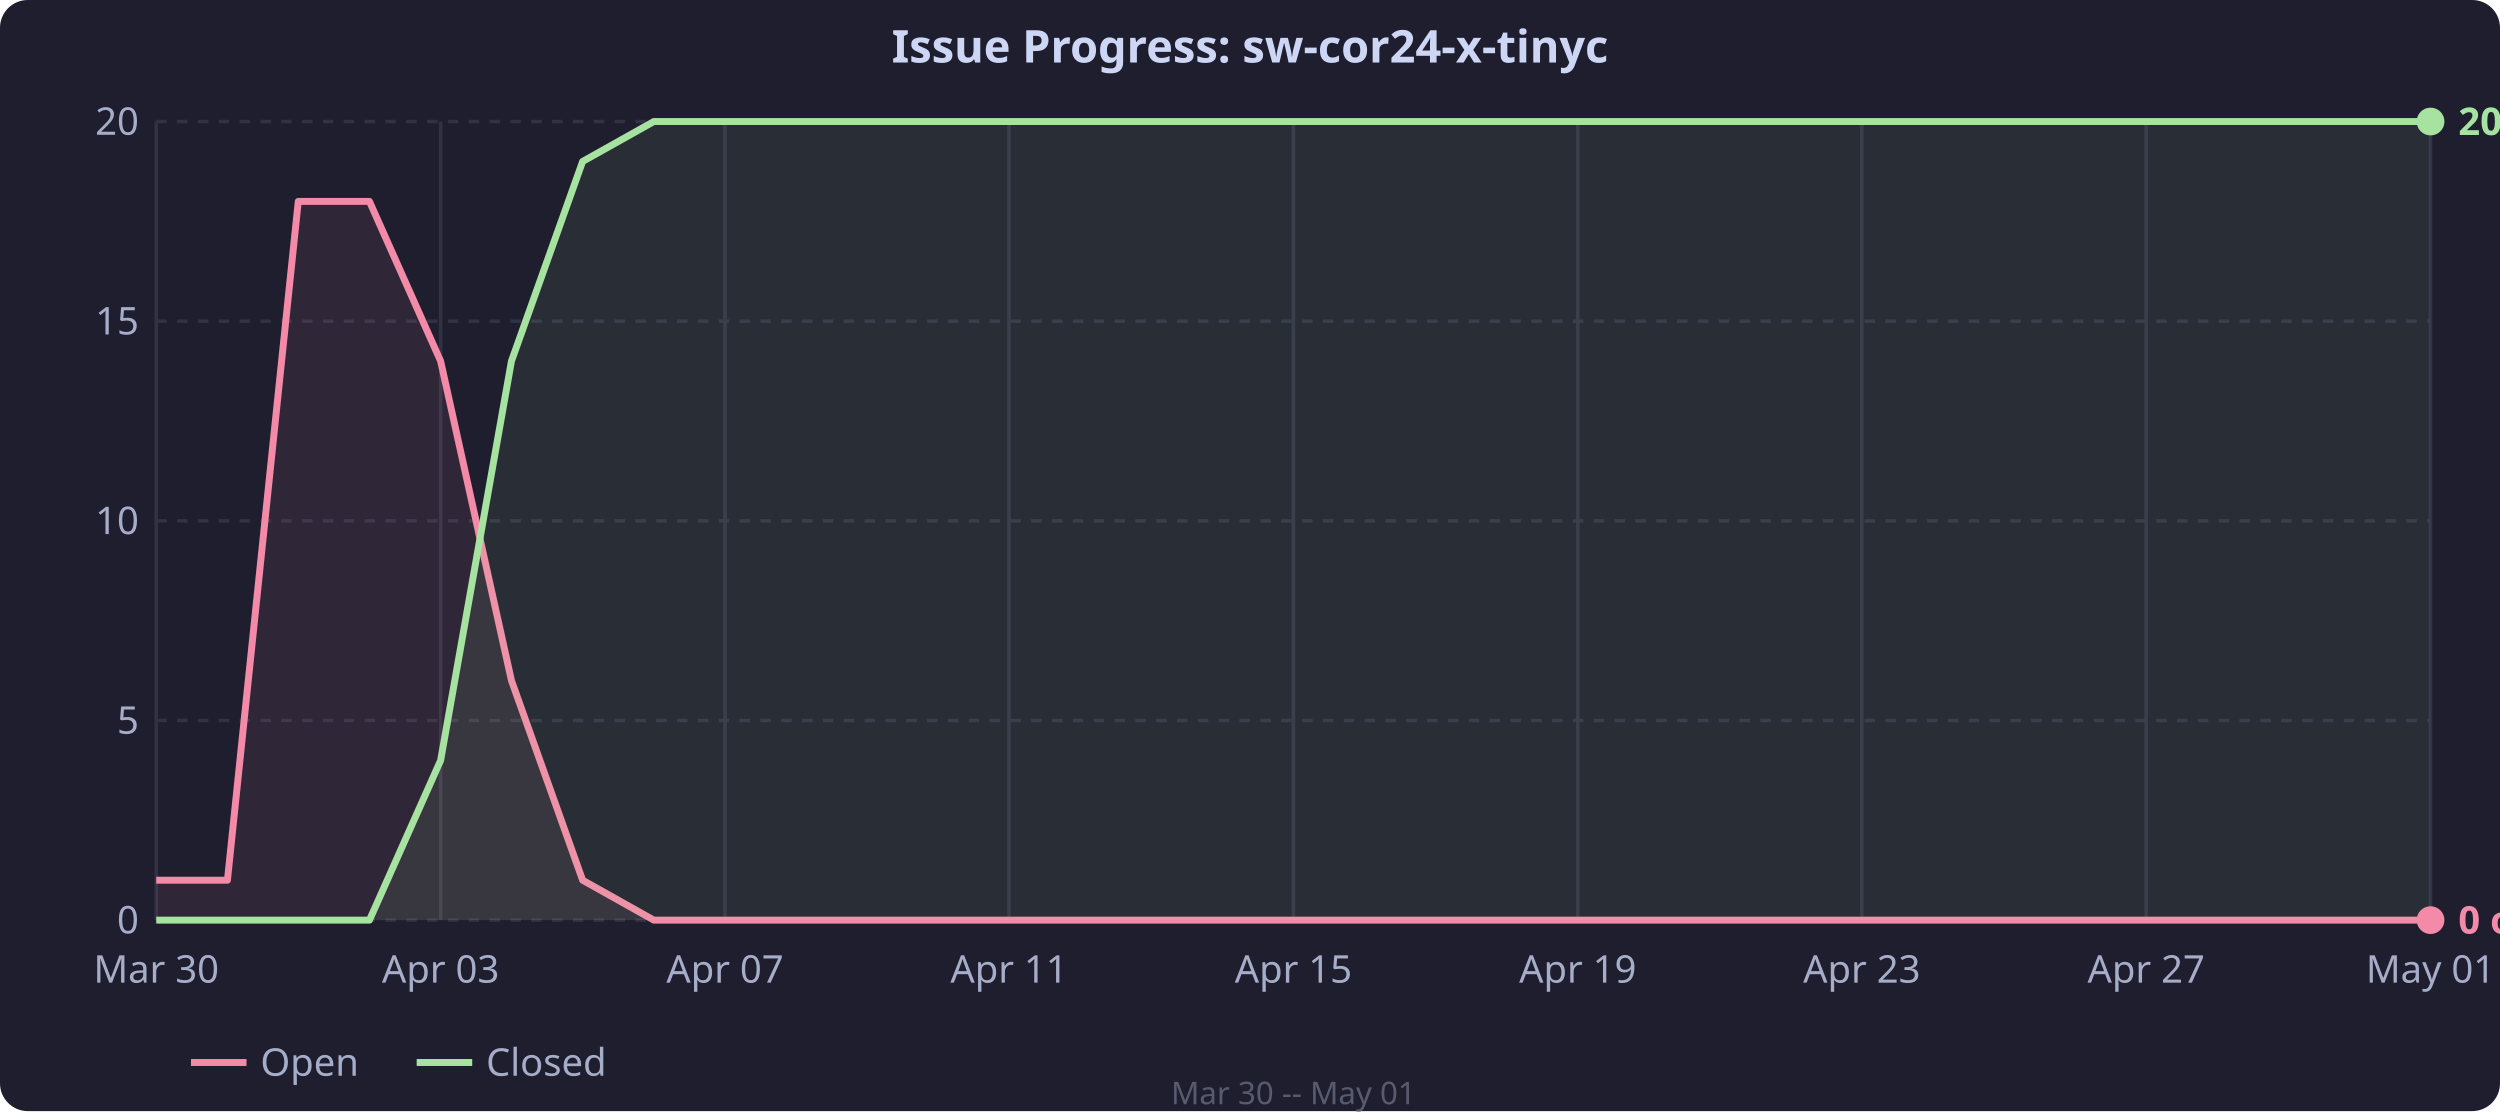
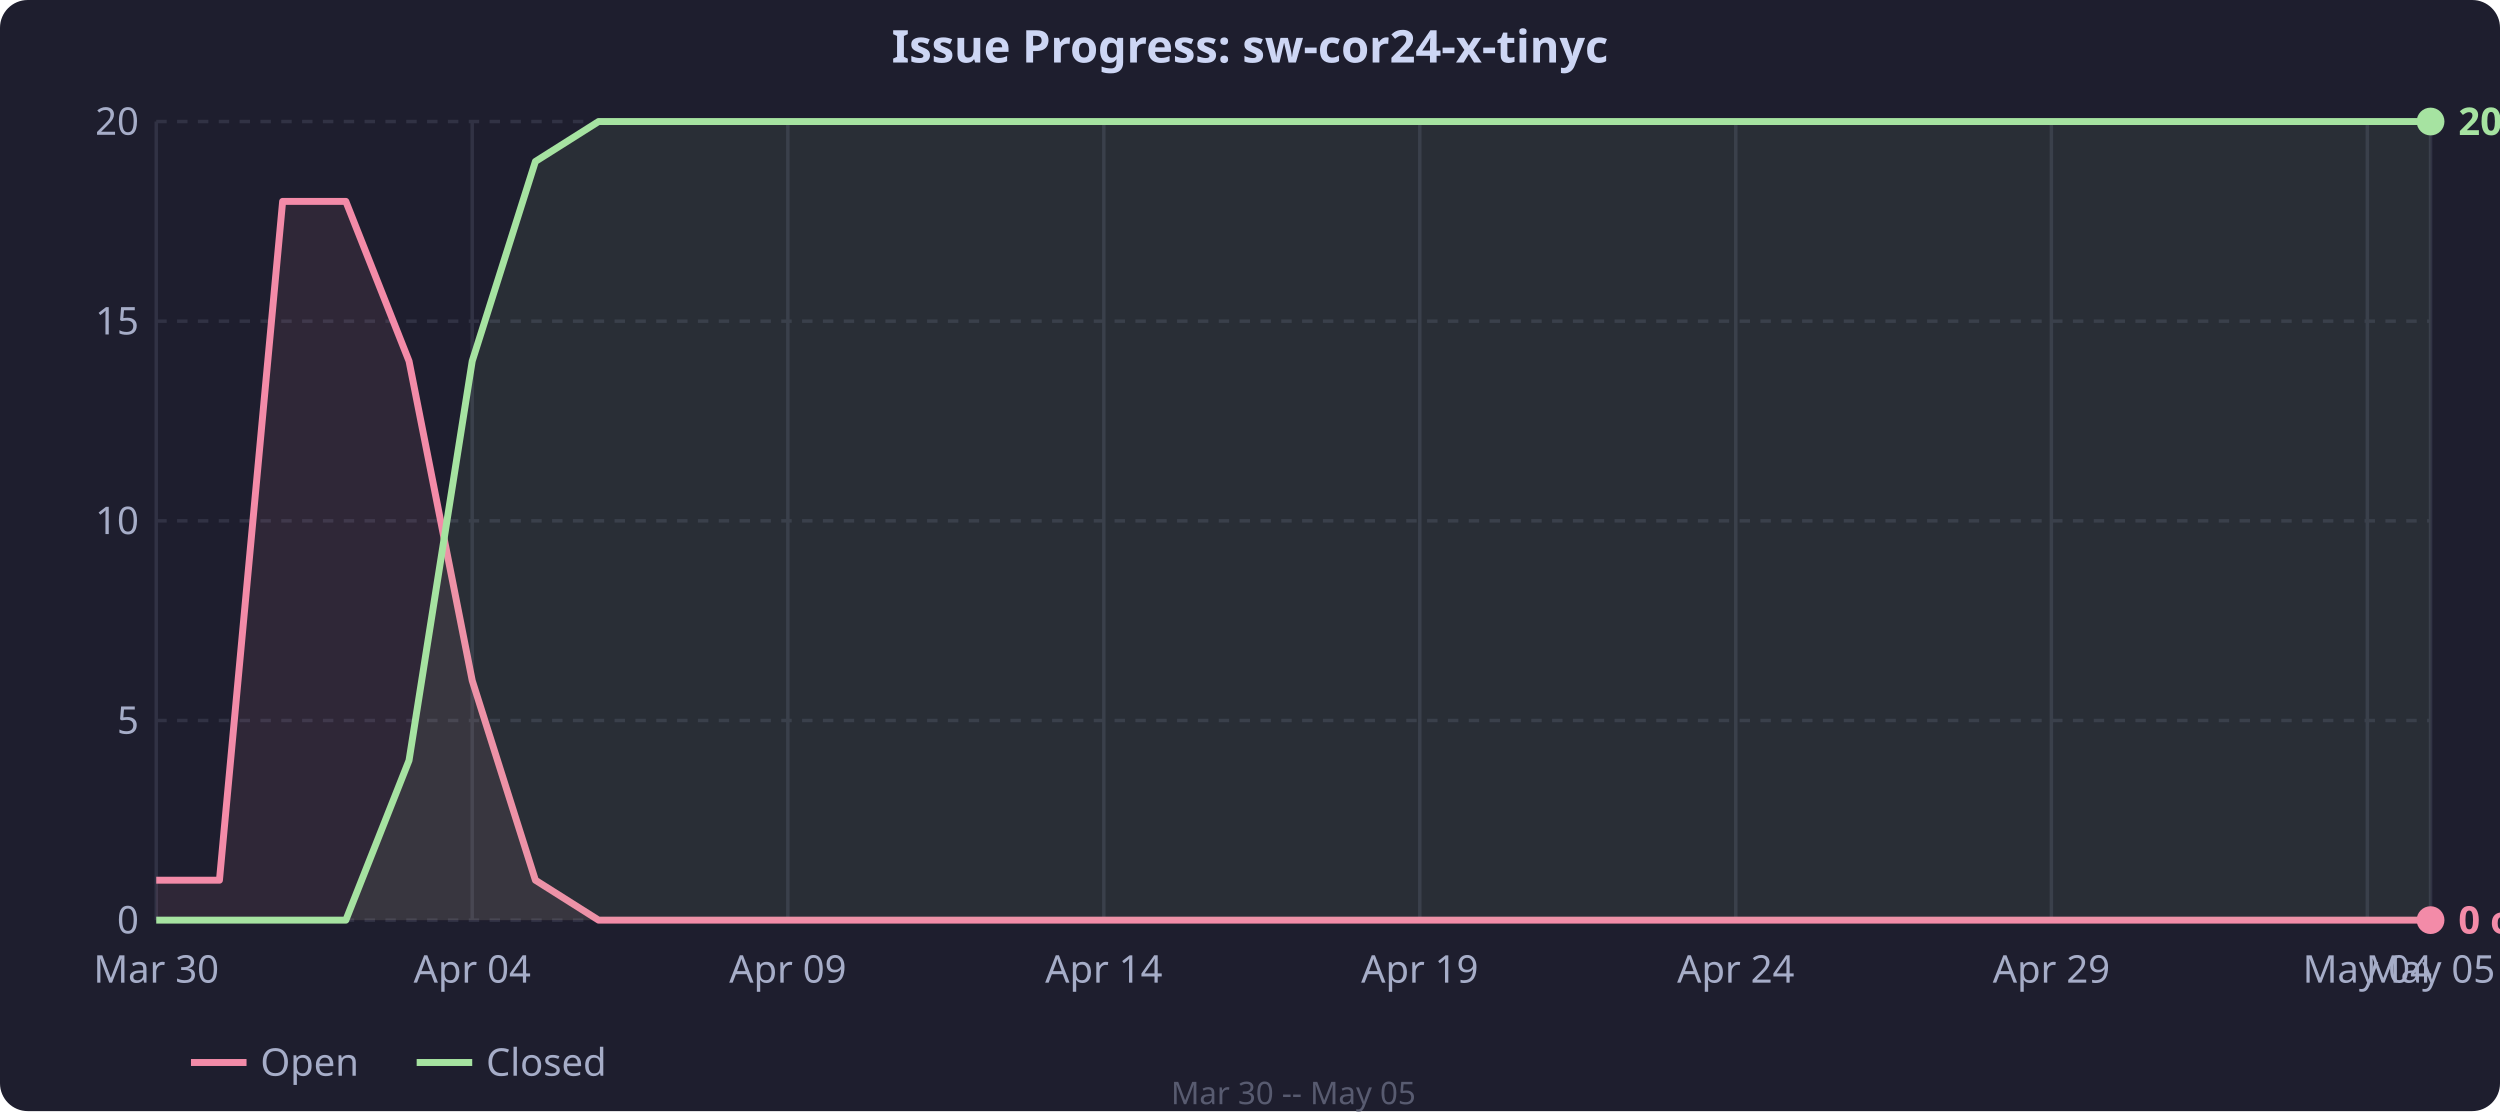
<svg xmlns="http://www.w3.org/2000/svg" viewBox="0 0 720 320" style="font-family: system-ui, sans-serif; font-size: 11px; color: #cdd6f4;">
  <rect width="720" height="320" fill="#1e1e2e" rx="8" />
  <line x1="45" y1="265.0" x2="700" y2="265.0" stroke="#313244" stroke-dasharray="3,3" />
  <text x="40" y="265.0" fill="#a6adc8" text-anchor="end" dominant-baseline="middle">0</text>
  <line x1="45" y1="207.5" x2="700" y2="207.5" stroke="#313244" stroke-dasharray="3,3" />
  <text x="40" y="207.5" fill="#a6adc8" text-anchor="end" dominant-baseline="middle">5</text>
  <line x1="45" y1="150.0" x2="700" y2="150.0" stroke="#313244" stroke-dasharray="3,3" />
  <text x="40" y="150.0" fill="#a6adc8" text-anchor="end" dominant-baseline="middle">10</text>
  <line x1="45" y1="92.5" x2="700" y2="92.5" stroke="#313244" stroke-dasharray="3,3" />
  <text x="40" y="92.5" fill="#a6adc8" text-anchor="end" dominant-baseline="middle">15</text>
  <line x1="45" y1="35.0" x2="700" y2="35.0" stroke="#313244" stroke-dasharray="3,3" />
  <text x="40" y="35.0" fill="#a6adc8" text-anchor="end" dominant-baseline="middle">20</text>
  <text x="45.0" y="283" fill="#a6adc8" text-anchor="middle">Mar 30</text>
  <line x1="45.0" y1="35" x2="45.0" y2="265" stroke="#313244" />
-   <text x="126.9" y="283" fill="#a6adc8" text-anchor="middle">Apr 03</text>
-   <line x1="126.9" y1="35" x2="126.9" y2="265" stroke="#313244" />
-   <text x="208.8" y="283" fill="#a6adc8" text-anchor="middle">Apr 07</text>
-   <line x1="208.8" y1="35" x2="208.8" y2="265" stroke="#313244" />
-   <text x="290.6" y="283" fill="#a6adc8" text-anchor="middle">Apr 11</text>
-   <line x1="290.6" y1="35" x2="290.6" y2="265" stroke="#313244" />
-   <text x="372.5" y="283" fill="#a6adc8" text-anchor="middle">Apr 15</text>
-   <line x1="372.5" y1="35" x2="372.5" y2="265" stroke="#313244" />
-   <text x="454.4" y="283" fill="#a6adc8" text-anchor="middle">Apr 19</text>
-   <line x1="454.4" y1="35" x2="454.4" y2="265" stroke="#313244" />
-   <text x="536.2" y="283" fill="#a6adc8" text-anchor="middle">Apr 23</text>
-   <line x1="536.2" y1="35" x2="536.2" y2="265" stroke="#313244" />
-   <text x="618.1" y="283" fill="#a6adc8" text-anchor="middle">Apr 27</text>
-   <line x1="618.1" y1="35" x2="618.1" y2="265" stroke="#313244" />
-   <text x="700.0" y="283" fill="#a6adc8" text-anchor="middle">May 01</text>
+   <text x="136.0" y="283" fill="#a6adc8" text-anchor="middle">Apr 04</text>
+   <line x1="136.0" y1="35" x2="136.0" y2="265" stroke="#313244" />
+   <text x="226.9" y="283" fill="#a6adc8" text-anchor="middle">Apr 09</text>
+   <line x1="226.9" y1="35" x2="226.9" y2="265" stroke="#313244" />
+   <text x="317.9" y="283" fill="#a6adc8" text-anchor="middle">Apr 14</text>
+   <line x1="317.9" y1="35" x2="317.9" y2="265" stroke="#313244" />
+   <text x="408.9" y="283" fill="#a6adc8" text-anchor="middle">Apr 19</text>
+   <line x1="408.9" y1="35" x2="408.9" y2="265" stroke="#313244" />
+   <text x="499.9" y="283" fill="#a6adc8" text-anchor="middle">Apr 24</text>
+   <line x1="499.9" y1="35" x2="499.9" y2="265" stroke="#313244" />
+   <text x="590.8" y="283" fill="#a6adc8" text-anchor="middle">Apr 29</text>
+   <line x1="590.8" y1="35" x2="590.8" y2="265" stroke="#313244" />
+   <text x="681.8" y="283" fill="#a6adc8" text-anchor="middle">May 04</text>
+   <line x1="681.8" y1="35" x2="681.8" y2="265" stroke="#313244" />
+   <text x="700.0" y="283" fill="#a6adc8" text-anchor="middle">May 05</text>
  <line x1="700.0" y1="35" x2="700.0" y2="265" stroke="#313244" />
-   <polygon fill="rgba(243,139,168,0.08)" points="45.0,253.5 65.5,253.5 85.9,58.0 106.4,58.0 126.9,104.0 147.3,196.0 167.8,253.5 188.3,265.0 208.8,265.0 229.2,265.0 249.7,265.0 270.2,265.0 290.6,265.0 311.1,265.0 331.6,265.0 352.0,265.0 372.5,265.0 393.0,265.0 413.4,265.0 433.9,265.0 454.4,265.0 474.8,265.0 495.3,265.0 515.8,265.0 536.2,265.0 556.7,265.0 577.2,265.0 597.7,265.0 618.1,265.0 638.6,265.0 659.1,265.0 679.5,265.0 700.0,265.0 700.0,265.0 45.0,265.0" />
-   <polyline fill="none" stroke="#f38ba8" stroke-width="2" stroke-linejoin="round" points="45.0,253.5 65.5,253.5 85.9,58.0 106.4,58.0 126.9,104.0 147.3,196.0 167.8,253.5 188.3,265.0 208.8,265.0 229.2,265.0 249.7,265.0 270.2,265.0 290.6,265.0 311.1,265.0 331.6,265.0 352.0,265.0 372.5,265.0 393.0,265.0 413.4,265.0 433.9,265.0 454.4,265.0 474.8,265.0 495.3,265.0 515.8,265.0 536.2,265.0 556.7,265.0 577.2,265.0 597.7,265.0 618.1,265.0 638.6,265.0 659.1,265.0 679.5,265.0 700.0,265.0" />
-   <polygon fill="rgba(166,227,161,0.08)" points="45.0,265.0 65.5,265.0 85.9,265.0 106.4,265.0 126.9,219.0 147.3,104.0 167.8,46.5 188.3,35.0 208.8,35.0 229.2,35.0 249.7,35.0 270.2,35.0 290.6,35.0 311.1,35.0 331.6,35.0 352.0,35.0 372.5,35.0 393.0,35.0 413.4,35.0 433.9,35.0 454.4,35.0 474.8,35.0 495.3,35.0 515.8,35.0 536.2,35.0 556.7,35.0 577.2,35.0 597.7,35.0 618.1,35.0 638.6,35.0 659.1,35.0 679.5,35.0 700.0,35.0 700.0,265.0 45.0,265.0" />
-   <polyline fill="none" stroke="#a6e3a1" stroke-width="2" stroke-linejoin="round" points="45.0,265.0 65.5,265.0 85.9,265.0 106.4,265.0 126.9,219.0 147.3,104.0 167.8,46.5 188.3,35.0 208.8,35.0 229.2,35.0 249.7,35.0 270.2,35.0 290.6,35.0 311.1,35.0 331.6,35.0 352.0,35.0 372.5,35.0 393.0,35.0 413.4,35.0 433.9,35.0 454.4,35.0 474.8,35.0 495.3,35.0 515.8,35.0 536.2,35.0 556.7,35.0 577.2,35.0 597.7,35.0 618.1,35.0 638.6,35.0 659.1,35.0 679.5,35.0 700.0,35.0" />
+   <polygon fill="rgba(243,139,168,0.08)" points="45.0,253.5 63.2,253.5 81.4,58.0 99.6,58.0 117.8,104.0 136.0,196.0 154.2,253.5 172.4,265.0 190.6,265.0 208.8,265.0 226.9,265.0 245.1,265.0 263.3,265.0 281.5,265.0 299.7,265.0 317.9,265.0 336.1,265.0 354.3,265.0 372.5,265.0 390.7,265.0 408.9,265.0 427.1,265.0 445.3,265.0 463.5,265.0 481.7,265.0 499.9,265.0 518.1,265.0 536.2,265.0 554.4,265.0 572.6,265.0 590.8,265.0 609.0,265.0 627.2,265.0 645.4,265.0 663.6,265.0 681.8,265.0 700.0,265.0 700.0,265.0 45.0,265.0" />
+   <polyline fill="none" stroke="#f38ba8" stroke-width="2" stroke-linejoin="round" points="45.0,253.5 63.2,253.5 81.4,58.0 99.6,58.0 117.8,104.0 136.0,196.0 154.2,253.5 172.4,265.0 190.6,265.0 208.8,265.0 226.9,265.0 245.1,265.0 263.3,265.0 281.5,265.0 299.7,265.0 317.9,265.0 336.1,265.0 354.3,265.0 372.5,265.0 390.7,265.0 408.9,265.0 427.1,265.0 445.3,265.0 463.5,265.0 481.7,265.0 499.9,265.0 518.1,265.0 536.2,265.0 554.4,265.0 572.6,265.0 590.8,265.0 609.0,265.0 627.2,265.0 645.4,265.0 663.6,265.0 681.8,265.0 700.0,265.0" />
+   <polygon fill="rgba(166,227,161,0.08)" points="45.0,265.0 63.2,265.0 81.4,265.0 99.6,265.0 117.8,219.0 136.0,104.0 154.2,46.5 172.4,35.0 190.6,35.0 208.8,35.0 226.9,35.0 245.1,35.0 263.3,35.0 281.5,35.0 299.7,35.0 317.9,35.0 336.1,35.0 354.3,35.0 372.5,35.0 390.7,35.0 408.9,35.0 427.1,35.0 445.3,35.0 463.5,35.0 481.7,35.0 499.9,35.0 518.1,35.0 536.2,35.0 554.4,35.0 572.6,35.0 590.8,35.0 609.0,35.0 627.2,35.0 645.4,35.0 663.6,35.0 681.8,35.0 700.0,35.0 700.0,265.0 45.0,265.0" />
+   <polyline fill="none" stroke="#a6e3a1" stroke-width="2" stroke-linejoin="round" points="45.0,265.0 63.2,265.0 81.4,265.0 99.6,265.0 117.8,219.0 136.0,104.0 154.2,46.5 172.4,35.0 190.6,35.0 208.8,35.0 226.9,35.0 245.1,35.0 263.3,35.0 281.5,35.0 299.7,35.0 317.9,35.0 336.1,35.0 354.3,35.0 372.5,35.0 390.7,35.0 408.9,35.0 427.1,35.0 445.3,35.0 463.5,35.0 481.7,35.0 499.9,35.0 518.1,35.0 536.2,35.0 554.4,35.0 572.6,35.0 590.8,35.0 609.0,35.0 627.2,35.0 645.4,35.0 663.6,35.0 681.8,35.0 700.0,35.0" />
  <circle cx="700.0" cy="265.0" r="4" fill="#f38ba8" />
  <circle cx="700.0" cy="35.0" r="4" fill="#a6e3a1" />
  <text x="708.0" y="265.0" fill="#f38ba8" text-anchor="start" dominant-baseline="middle" font-size="11px" font-weight="600">0 open</text>
  <text x="708.0" y="35.0" fill="#a6e3a1" text-anchor="start" dominant-baseline="middle" font-size="11px" font-weight="600">20 closed</text>
  <text x="360" y="18" fill="#cdd6f4" text-anchor="middle" font-size="13px" font-weight="600">Issue Progress: sw-cor24-x-tinyc</text>
  <line x1="55" y1="306" x2="71" y2="306" stroke="#f38ba8" stroke-width="2" />
  <text x="75" y="306" fill="#a6adc8" dominant-baseline="middle">Open</text>
  <line x1="120" y1="306" x2="136" y2="306" stroke="#a6e3a1" stroke-width="2" />
  <text x="140" y="306" fill="#a6adc8" dominant-baseline="middle">Closed</text>
-   <text x="372.5" y="318" fill="#585b70" text-anchor="middle" font-size="9px">Mar 30 -- May 01</text>
+   <text x="372.5" y="318" fill="#585b70" text-anchor="middle" font-size="9px">Mar 30 -- May 05</text>
</svg>
